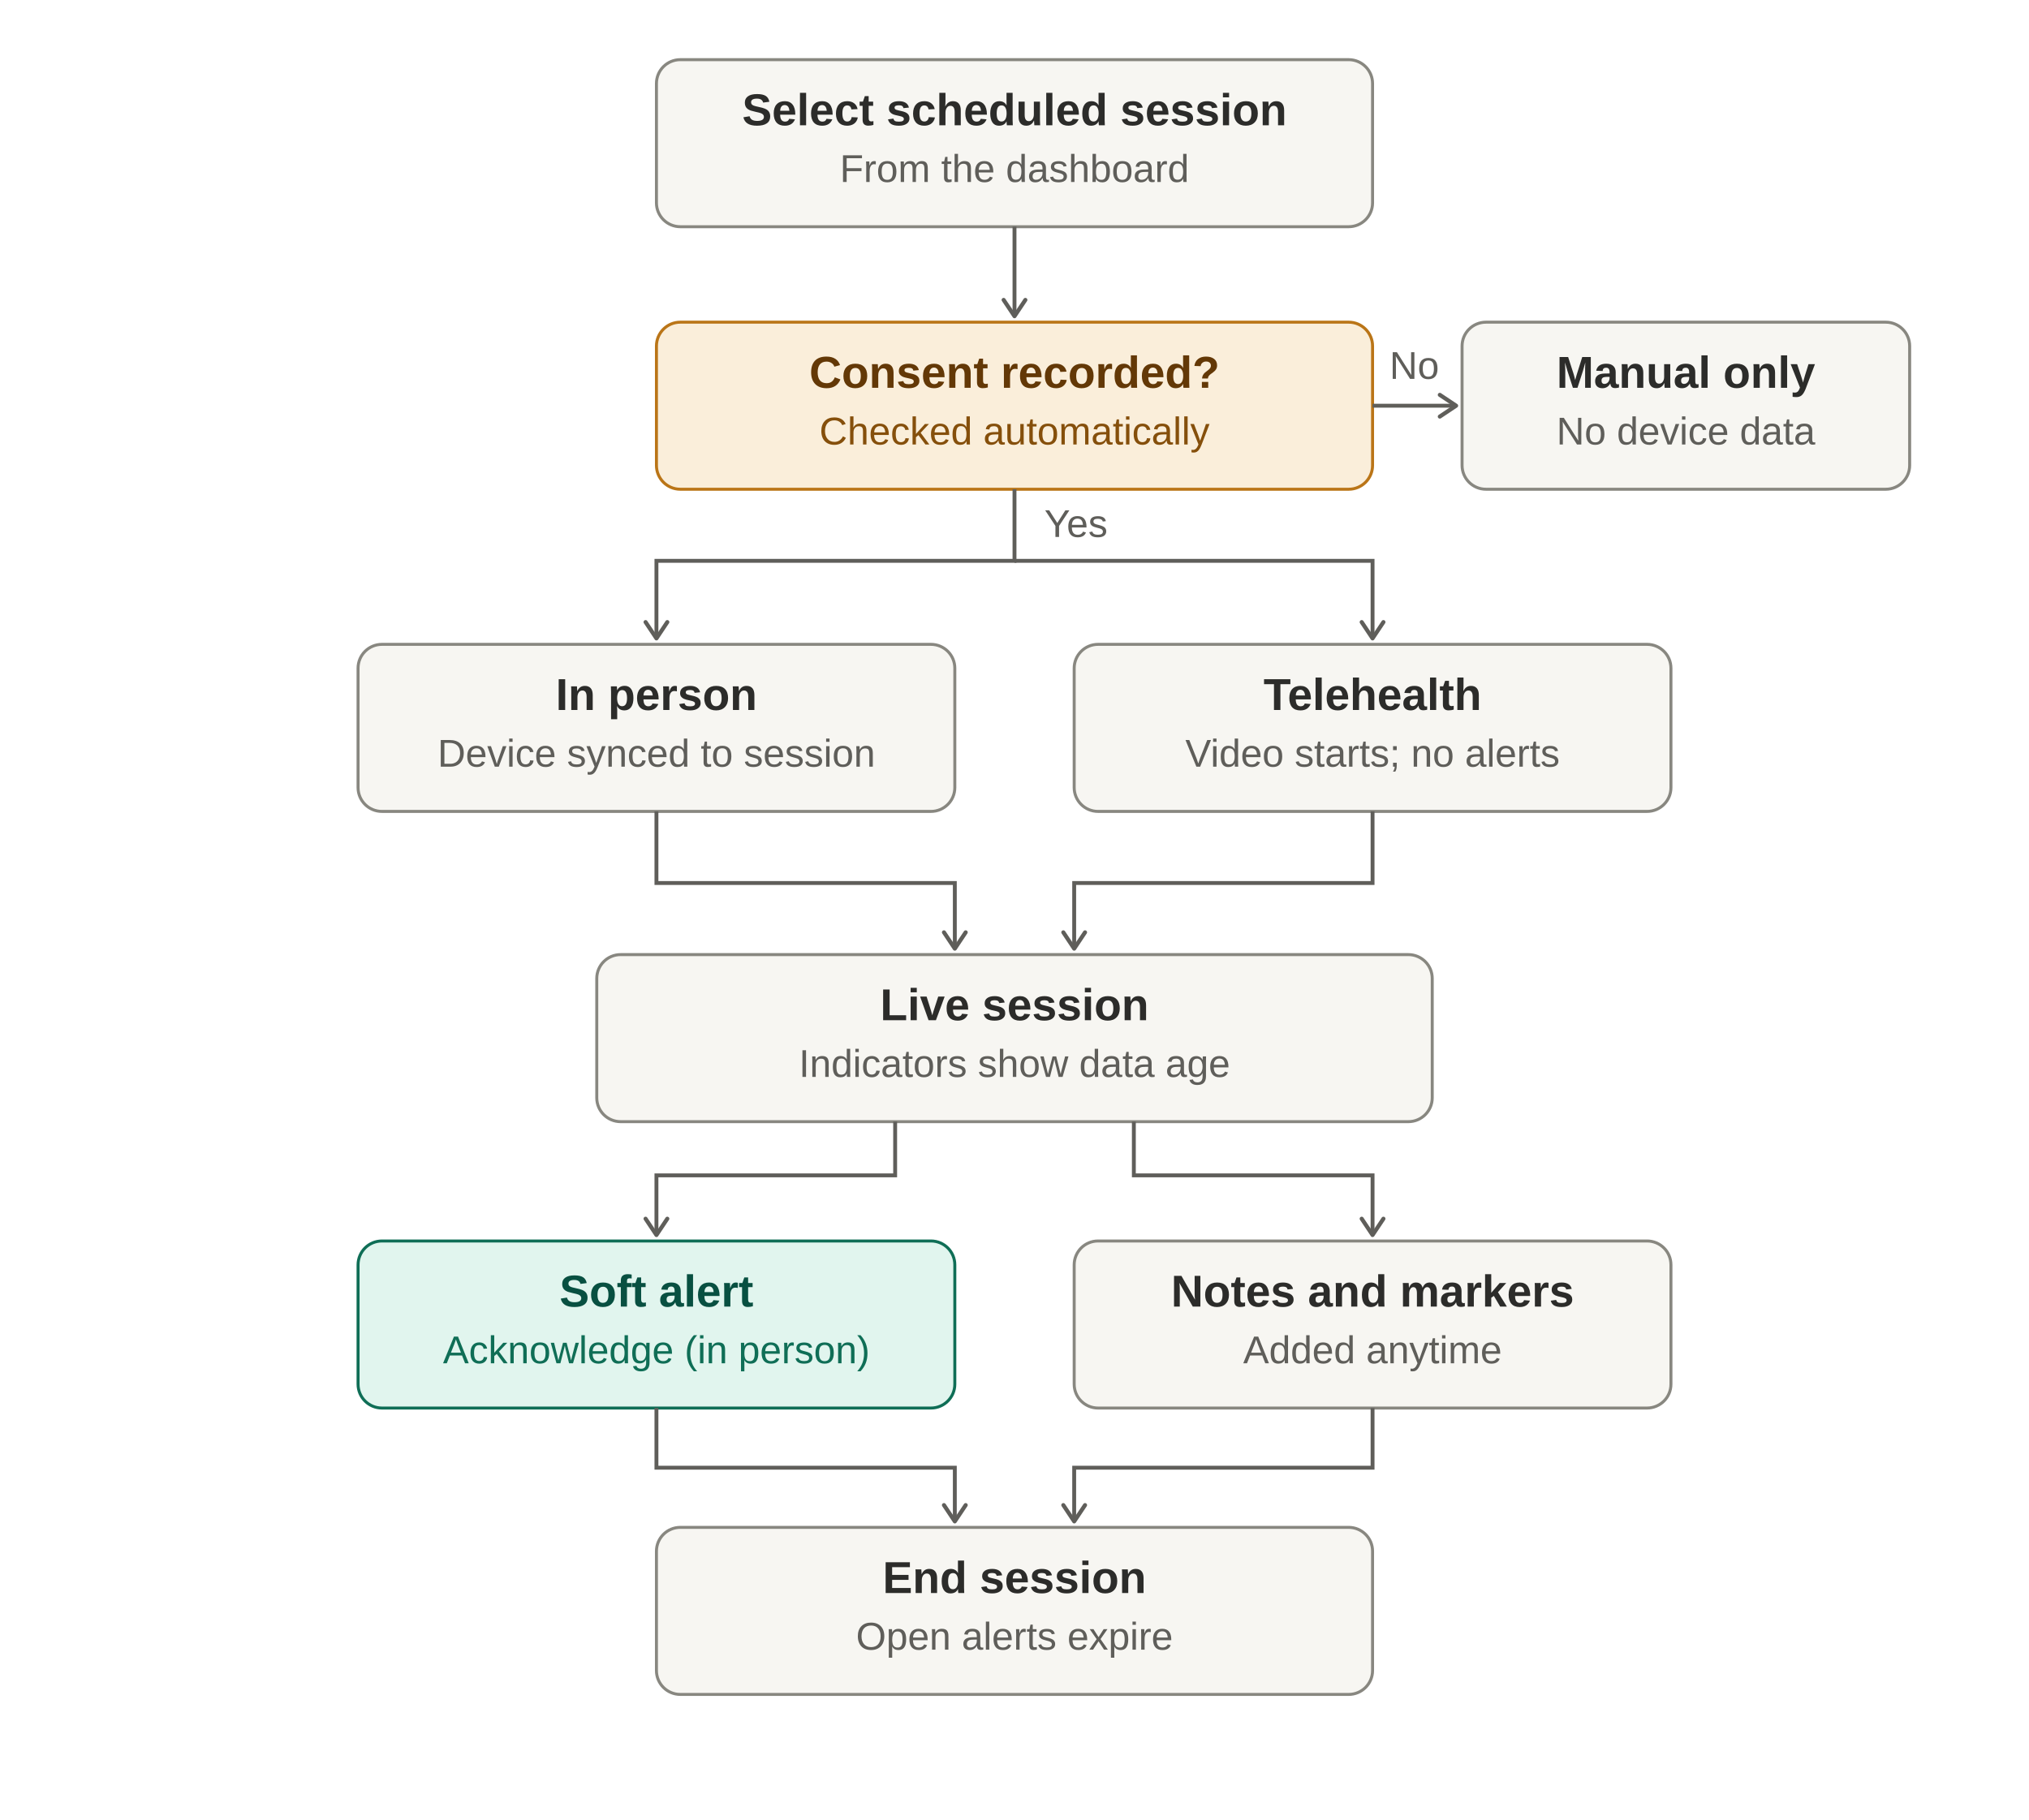
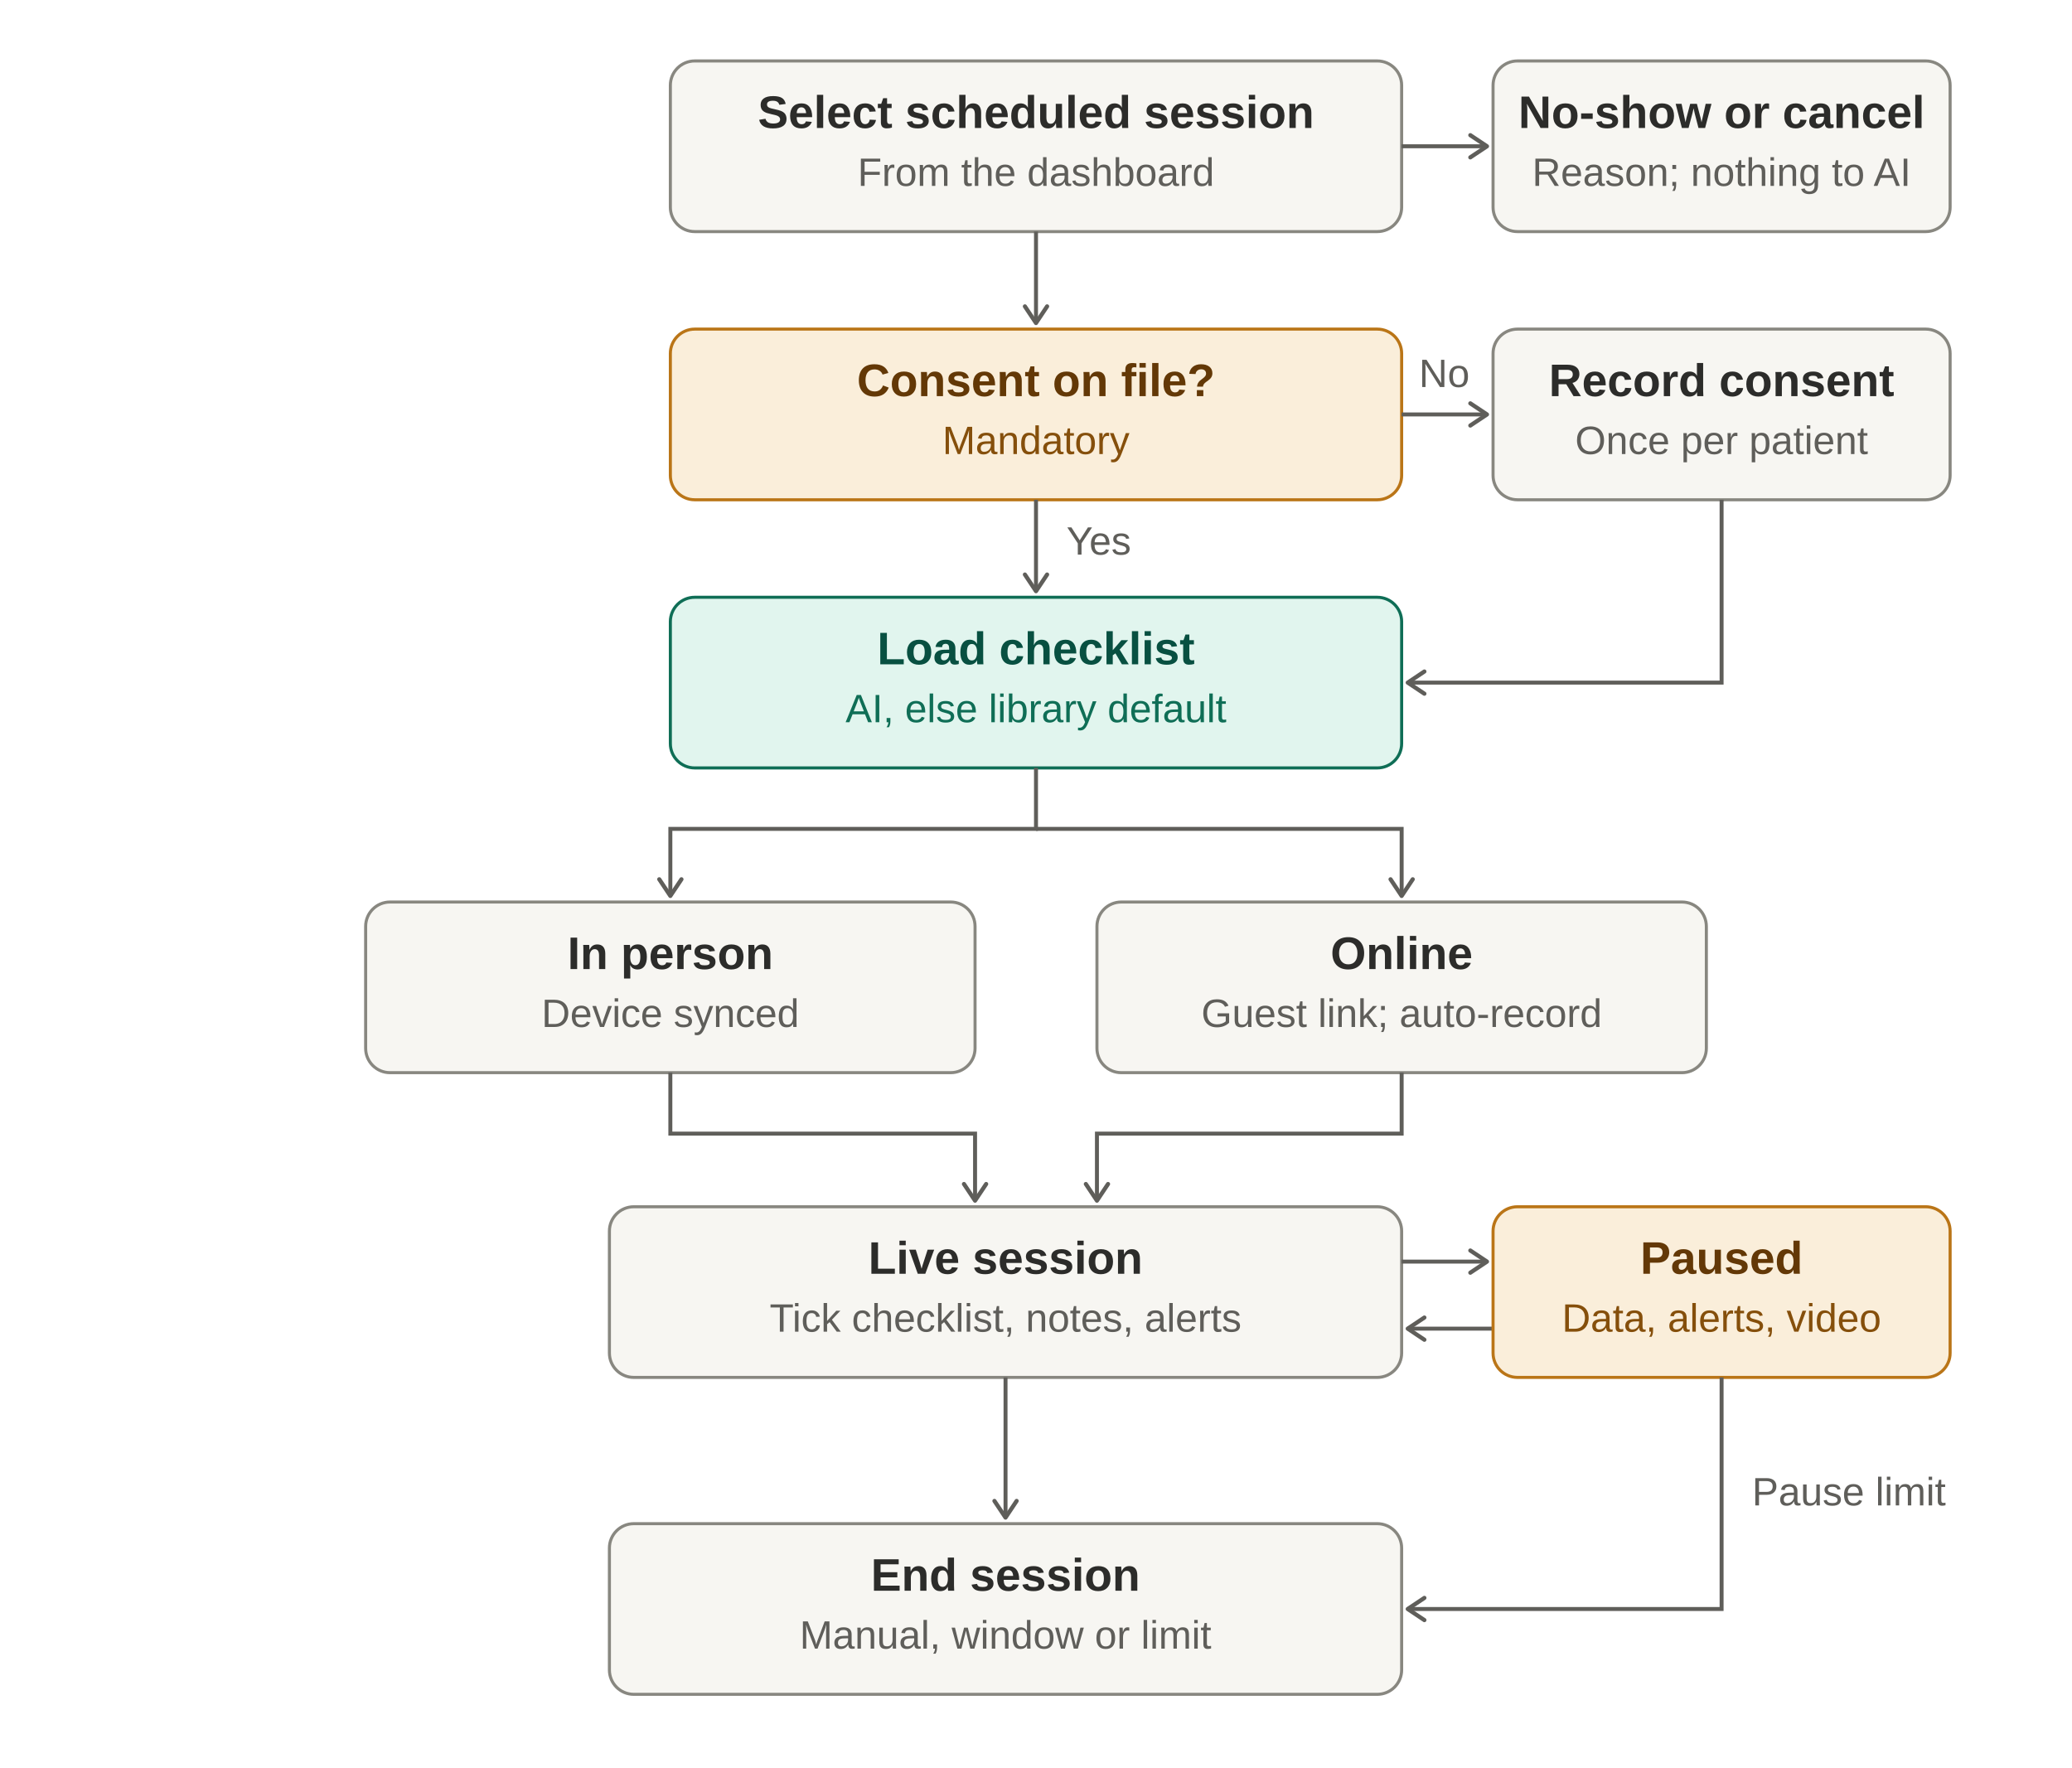
- <svg xmlns="http://www.w3.org/2000/svg" width="680" height="610" viewBox="0 0 680 610">
+ <svg xmlns="http://www.w3.org/2000/svg" width="680" height="580" viewBox="0 0 680 580">
  <defs>
    <marker id="a" viewBox="0 0 10 10" refX="8" refY="5" markerWidth="7" markerHeight="7" orient="auto-start-reverse">
      <path d="M2 1L8 5L2 9" fill="none" stroke="#5F5E5A" stroke-width="1.5" stroke-linecap="round" stroke-linejoin="round" />
    </marker>
  </defs>
  <rect x="220" y="20" width="240" height="56" rx="8" fill="#F7F6F2" stroke="#888780" stroke-width="1" />
  <text x="340.0" y="42" text-anchor="middle" font-family="Calibri, Carlito, Arial, sans-serif" font-size="15" font-weight="700" fill="#2C2C2A">Select scheduled session</text>
  <text x="340.0" y="61" text-anchor="middle" font-family="Calibri, Carlito, Arial, sans-serif" font-size="13" fill="#5F5E5A">From the dashboard</text>
+   <line x1="460" y1="48" x2="488" y2="48" stroke="#5F5E5A" stroke-width="1.3" marker-end="url(#a)" />
+   <rect x="490" y="20" width="150" height="56" rx="8" fill="#F7F6F2" stroke="#888780" stroke-width="1" />
+   <text x="565.0" y="42" text-anchor="middle" font-family="Calibri, Carlito, Arial, sans-serif" font-size="15" font-weight="700" fill="#2C2C2A">No-show or cancel</text>
+   <text x="565.0" y="61" text-anchor="middle" font-family="Calibri, Carlito, Arial, sans-serif" font-size="13" fill="#5F5E5A">Reason; nothing to AI</text>
  <line x1="340" y1="76" x2="340" y2="106" stroke="#5F5E5A" stroke-width="1.3" marker-end="url(#a)" />
  <rect x="220" y="108" width="240" height="56" rx="8" fill="#FAEEDA" stroke="#BA7517" stroke-width="1" />
-   <text x="340.0" y="130" text-anchor="middle" font-family="Calibri, Carlito, Arial, sans-serif" font-size="15" font-weight="700" fill="#633806">Consent recorded?</text>
-   <text x="340.0" y="149" text-anchor="middle" font-family="Calibri, Carlito, Arial, sans-serif" font-size="13" fill="#854F0B">Checked automatically</text>
+   <text x="340.0" y="130" text-anchor="middle" font-family="Calibri, Carlito, Arial, sans-serif" font-size="15" font-weight="700" fill="#633806">Consent on file?</text>
+   <text x="340.0" y="149" text-anchor="middle" font-family="Calibri, Carlito, Arial, sans-serif" font-size="13" fill="#854F0B">Mandatory</text>
  <line x1="460" y1="136" x2="488" y2="136" stroke="#5F5E5A" stroke-width="1.3" marker-end="url(#a)" />
  <text x="474" y="127" text-anchor="middle" font-family="Calibri, Carlito, Arial, sans-serif" font-size="13" fill="#5F5E5A">No</text>
  <rect x="490" y="108" width="150" height="56" rx="8" fill="#F7F6F2" stroke="#888780" stroke-width="1" />
-   <text x="565.0" y="130" text-anchor="middle" font-family="Calibri, Carlito, Arial, sans-serif" font-size="15" font-weight="700" fill="#2C2C2A">Manual only</text>
-   <text x="565.0" y="149" text-anchor="middle" font-family="Calibri, Carlito, Arial, sans-serif" font-size="13" fill="#5F5E5A">No device data</text>
-   <path d="M340 164 L340 188 L220 188 L220 214" fill="none" stroke="#5F5E5A" stroke-width="1.3" marker-end="url(#a)" />
-   <path d="M340 188 L460 188 L460 214" fill="none" stroke="#5F5E5A" stroke-width="1.3" marker-end="url(#a)" />
-   <text x="350" y="180" text-anchor="start" font-family="Calibri, Carlito, Arial, sans-serif" font-size="13" fill="#5F5E5A">Yes</text>
-   <rect x="120" y="216" width="200" height="56" rx="8" fill="#F7F6F2" stroke="#888780" stroke-width="1" />
-   <text x="220.0" y="238" text-anchor="middle" font-family="Calibri, Carlito, Arial, sans-serif" font-size="15" font-weight="700" fill="#2C2C2A">In person</text>
-   <text x="220.0" y="257" text-anchor="middle" font-family="Calibri, Carlito, Arial, sans-serif" font-size="13" fill="#5F5E5A">Device synced to session</text>
-   <rect x="360" y="216" width="200" height="56" rx="8" fill="#F7F6F2" stroke="#888780" stroke-width="1" />
-   <text x="460.0" y="238" text-anchor="middle" font-family="Calibri, Carlito, Arial, sans-serif" font-size="15" font-weight="700" fill="#2C2C2A">Telehealth</text>
-   <text x="460.0" y="257" text-anchor="middle" font-family="Calibri, Carlito, Arial, sans-serif" font-size="13" fill="#5F5E5A">Video starts; no alerts</text>
-   <path d="M220 272 L220 296 L320 296 L320 318" fill="none" stroke="#5F5E5A" stroke-width="1.3" marker-end="url(#a)" />
-   <path d="M460 272 L460 296 L360 296 L360 318" fill="none" stroke="#5F5E5A" stroke-width="1.3" marker-end="url(#a)" />
-   <rect x="200" y="320" width="280" height="56" rx="8" fill="#F7F6F2" stroke="#888780" stroke-width="1" />
-   <text x="340.0" y="342" text-anchor="middle" font-family="Calibri, Carlito, Arial, sans-serif" font-size="15" font-weight="700" fill="#2C2C2A">Live session</text>
-   <text x="340.0" y="361" text-anchor="middle" font-family="Calibri, Carlito, Arial, sans-serif" font-size="13" fill="#5F5E5A">Indicators show data age</text>
-   <path d="M300 376 L300 394 L220 394 L220 414" fill="none" stroke="#5F5E5A" stroke-width="1.3" marker-end="url(#a)" />
-   <path d="M380 376 L380 394 L460 394 L460 414" fill="none" stroke="#5F5E5A" stroke-width="1.3" marker-end="url(#a)" />
-   <rect x="120" y="416" width="200" height="56" rx="8" fill="#E1F5EE" stroke="#0F6E56" stroke-width="1" />
-   <text x="220.0" y="438" text-anchor="middle" font-family="Calibri, Carlito, Arial, sans-serif" font-size="15" font-weight="700" fill="#085041">Soft alert</text>
-   <text x="220.0" y="457" text-anchor="middle" font-family="Calibri, Carlito, Arial, sans-serif" font-size="13" fill="#0F6E56">Acknowledge (in person)</text>
-   <rect x="360" y="416" width="200" height="56" rx="8" fill="#F7F6F2" stroke="#888780" stroke-width="1" />
-   <text x="460.0" y="438" text-anchor="middle" font-family="Calibri, Carlito, Arial, sans-serif" font-size="15" font-weight="700" fill="#2C2C2A">Notes and markers</text>
-   <text x="460.0" y="457" text-anchor="middle" font-family="Calibri, Carlito, Arial, sans-serif" font-size="13" fill="#5F5E5A">Added anytime</text>
-   <path d="M220 472 L220 492 L320 492 L320 510" fill="none" stroke="#5F5E5A" stroke-width="1.3" marker-end="url(#a)" />
-   <path d="M460 472 L460 492 L360 492 L360 510" fill="none" stroke="#5F5E5A" stroke-width="1.3" marker-end="url(#a)" />
-   <rect x="220" y="512" width="240" height="56" rx="8" fill="#F7F6F2" stroke="#888780" stroke-width="1" />
-   <text x="340.0" y="534" text-anchor="middle" font-family="Calibri, Carlito, Arial, sans-serif" font-size="15" font-weight="700" fill="#2C2C2A">End session</text>
-   <text x="340.0" y="553" text-anchor="middle" font-family="Calibri, Carlito, Arial, sans-serif" font-size="13" fill="#5F5E5A">Open alerts expire</text>
+   <text x="565.0" y="130" text-anchor="middle" font-family="Calibri, Carlito, Arial, sans-serif" font-size="15" font-weight="700" fill="#2C2C2A">Record consent</text>
+   <text x="565.0" y="149" text-anchor="middle" font-family="Calibri, Carlito, Arial, sans-serif" font-size="13" fill="#5F5E5A">Once per patient</text>
+   <path d="M565 164 L565 224 L462 224" fill="none" stroke="#5F5E5A" stroke-width="1.3" marker-end="url(#a)" />
+   <line x1="340" y1="164" x2="340" y2="194" stroke="#5F5E5A" stroke-width="1.3" marker-end="url(#a)" />
+   <text x="350" y="182" text-anchor="start" font-family="Calibri, Carlito, Arial, sans-serif" font-size="13" fill="#5F5E5A">Yes</text>
+   <rect x="220" y="196" width="240" height="56" rx="8" fill="#E1F5EE" stroke="#0F6E56" stroke-width="1" />
+   <text x="340.0" y="218" text-anchor="middle" font-family="Calibri, Carlito, Arial, sans-serif" font-size="15" font-weight="700" fill="#085041">Load checklist</text>
+   <text x="340.0" y="237" text-anchor="middle" font-family="Calibri, Carlito, Arial, sans-serif" font-size="13" fill="#0F6E56">AI, else library default</text>
+   <path d="M340 252 L340 272 L220 272 L220 294" fill="none" stroke="#5F5E5A" stroke-width="1.3" marker-end="url(#a)" />
+   <path d="M340 272 L460 272 L460 294" fill="none" stroke="#5F5E5A" stroke-width="1.3" marker-end="url(#a)" />
+   <rect x="120" y="296" width="200" height="56" rx="8" fill="#F7F6F2" stroke="#888780" stroke-width="1" />
+   <text x="220.0" y="318" text-anchor="middle" font-family="Calibri, Carlito, Arial, sans-serif" font-size="15" font-weight="700" fill="#2C2C2A">In person</text>
+   <text x="220.0" y="337" text-anchor="middle" font-family="Calibri, Carlito, Arial, sans-serif" font-size="13" fill="#5F5E5A">Device synced</text>
+   <rect x="360" y="296" width="200" height="56" rx="8" fill="#F7F6F2" stroke="#888780" stroke-width="1" />
+   <text x="460.0" y="318" text-anchor="middle" font-family="Calibri, Carlito, Arial, sans-serif" font-size="15" font-weight="700" fill="#2C2C2A">Online</text>
+   <text x="460.0" y="337" text-anchor="middle" font-family="Calibri, Carlito, Arial, sans-serif" font-size="13" fill="#5F5E5A">Guest link; auto-record</text>
+   <path d="M220 352 L220 372 L320 372 L320 394" fill="none" stroke="#5F5E5A" stroke-width="1.3" marker-end="url(#a)" />
+   <path d="M460 352 L460 372 L360 372 L360 394" fill="none" stroke="#5F5E5A" stroke-width="1.3" marker-end="url(#a)" />
+   <rect x="200" y="396" width="260" height="56" rx="8" fill="#F7F6F2" stroke="#888780" stroke-width="1" />
+   <text x="330.0" y="418" text-anchor="middle" font-family="Calibri, Carlito, Arial, sans-serif" font-size="15" font-weight="700" fill="#2C2C2A">Live session</text>
+   <text x="330.0" y="437" text-anchor="middle" font-family="Calibri, Carlito, Arial, sans-serif" font-size="13" fill="#5F5E5A">Tick checklist, notes, alerts</text>
+   <line x1="460" y1="414" x2="488" y2="414" stroke="#5F5E5A" stroke-width="1.3" marker-end="url(#a)" />
+   <line x1="490" y1="436" x2="462" y2="436" stroke="#5F5E5A" stroke-width="1.3" marker-end="url(#a)" />
+   <rect x="490" y="396" width="150" height="56" rx="8" fill="#FAEEDA" stroke="#BA7517" stroke-width="1" />
+   <text x="565.0" y="418" text-anchor="middle" font-family="Calibri, Carlito, Arial, sans-serif" font-size="15" font-weight="700" fill="#633806">Paused</text>
+   <text x="565.0" y="437" text-anchor="middle" font-family="Calibri, Carlito, Arial, sans-serif" font-size="13" fill="#854F0B">Data, alerts, video</text>
+   <path d="M565 452 L565 528 L462 528" fill="none" stroke="#5F5E5A" stroke-width="1.3" marker-end="url(#a)" />
+   <text x="575" y="494" text-anchor="start" font-family="Calibri, Carlito, Arial, sans-serif" font-size="13" fill="#5F5E5A">Pause limit</text>
+   <line x1="330" y1="452" x2="330" y2="498" stroke="#5F5E5A" stroke-width="1.3" marker-end="url(#a)" />
+   <rect x="200" y="500" width="260" height="56" rx="8" fill="#F7F6F2" stroke="#888780" stroke-width="1" />
+   <text x="330.0" y="522" text-anchor="middle" font-family="Calibri, Carlito, Arial, sans-serif" font-size="15" font-weight="700" fill="#2C2C2A">End session</text>
+   <text x="330.0" y="541" text-anchor="middle" font-family="Calibri, Carlito, Arial, sans-serif" font-size="13" fill="#5F5E5A">Manual, window or limit</text>
</svg>
